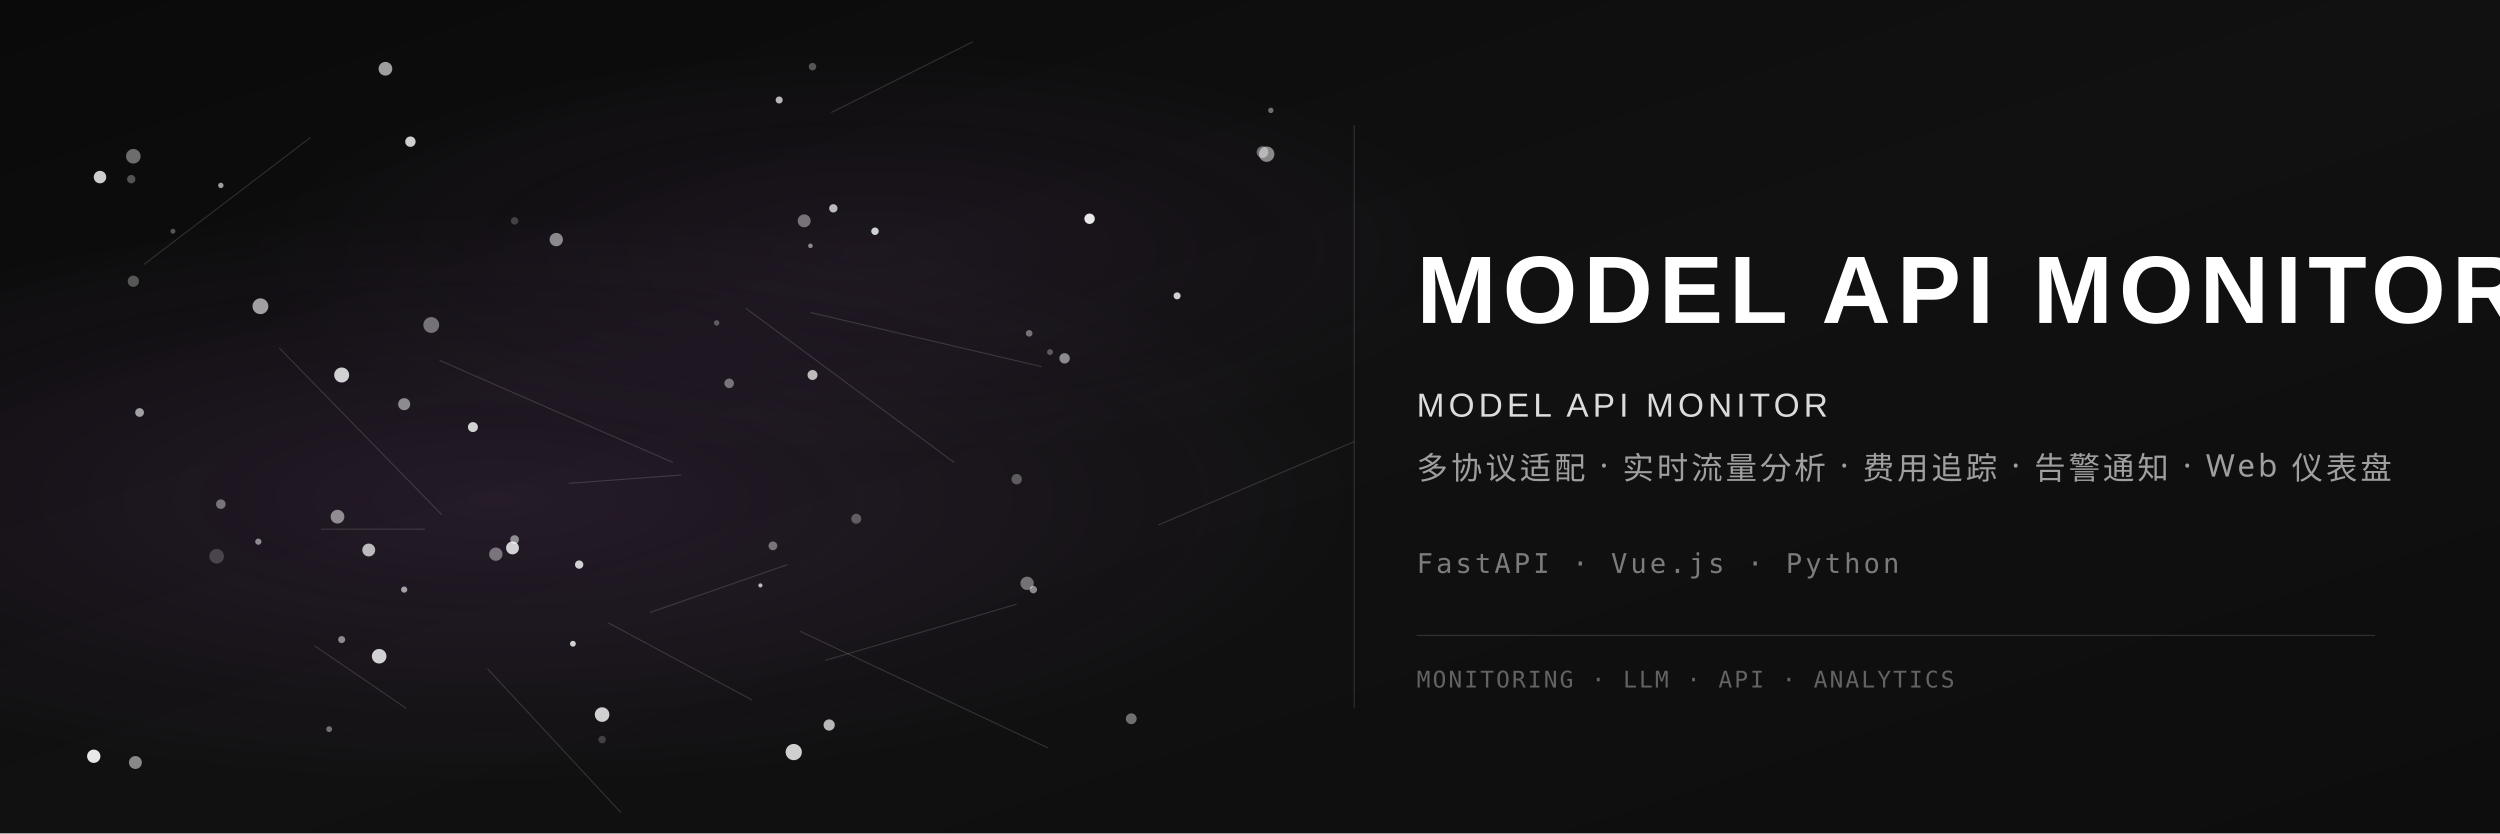
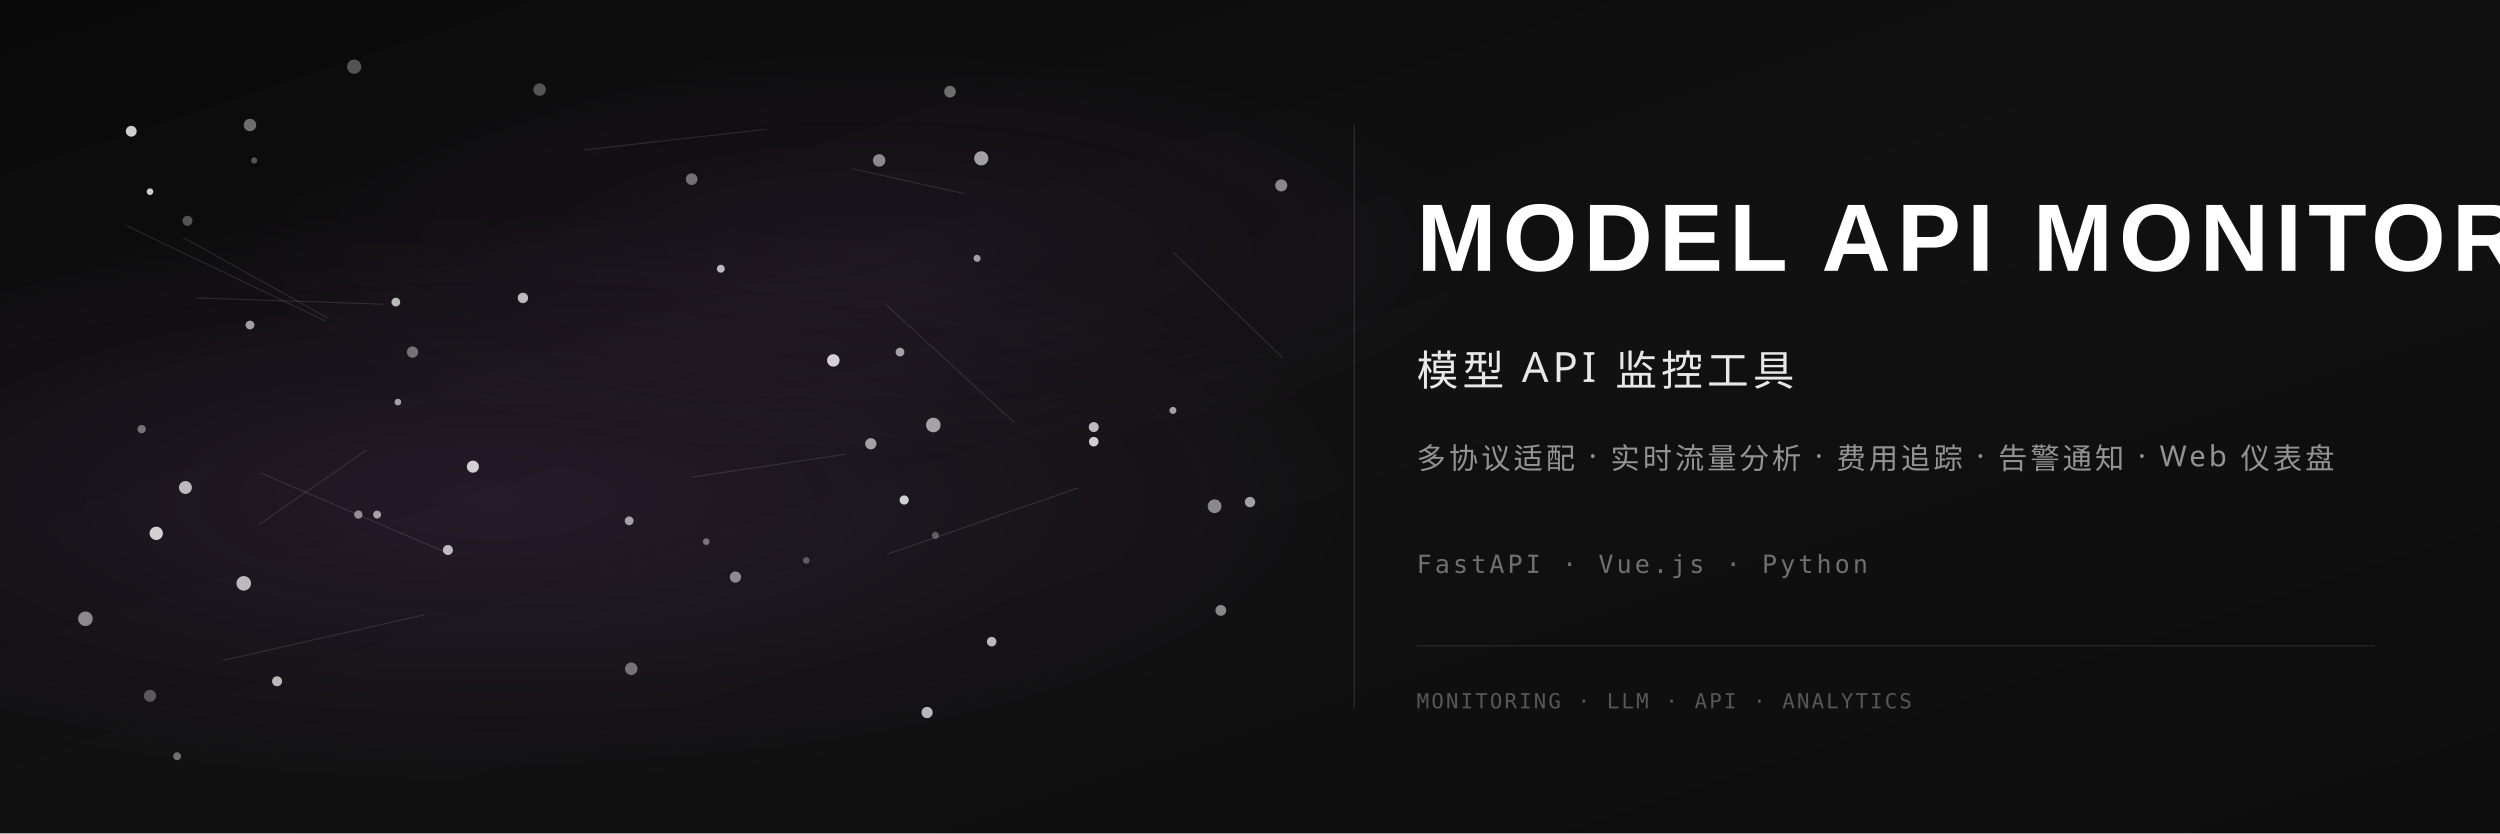
<svg xmlns="http://www.w3.org/2000/svg" viewBox="0 0 1200 400" width="1200" height="400">
  <defs>
    <linearGradient id="bg" x1="0%" y1="0%" x2="100%" y2="100%">
      <stop offset="0%" style="stop-color:#0a0a0a" />
      <stop offset="50%" style="stop-color:#111111" />
      <stop offset="100%" style="stop-color:#0d0d0d" />
    </linearGradient>
    <radialGradient id="glow1" cx="20%" cy="60%" r="35%">
      <stop offset="0%" style="stop-color:#9B59B6;stop-opacity:0.15" />
      <stop offset="100%" style="stop-color:#9B59B6;stop-opacity:0" />
    </radialGradient>
    <radialGradient id="glow2" cx="35%" cy="30%" r="25%">
      <stop offset="0%" style="stop-color:#9B59B6;stop-opacity:0.1" />
      <stop offset="100%" style="stop-color:#9B59B6;stop-opacity:0" />
    </radialGradient>
  </defs>
  <rect width="1200" height="400" fill="url(#bg)" />
  <rect width="1200" height="400" fill="url(#glow1)" />
  <rect width="1200" height="400" fill="url(#glow2)" />
-   <circle cx="197" cy="68" r="2.5" fill="white" opacity="0.8" />
-   <circle cx="511" cy="172" r="2.5" fill="white" opacity="0.5" />
-   <circle cx="194" cy="194" r="2.9" fill="white" opacity="0.5" />
-   <circle cx="494" cy="160" r="1.6" fill="white" opacity="0.4" />
-   <circle cx="504" cy="169" r="1.4" fill="white" opacity="0.3" />
-   <circle cx="400" cy="100" r="2.0" fill="white" opacity="0.7" />
-   <circle cx="194" cy="283" r="1.5" fill="white" opacity="0.6" />
-   <circle cx="344" cy="155" r="1.3" fill="white" opacity="0.3" />
-   <circle cx="278" cy="271" r="2.0" fill="white" opacity="0.8" />
-   <circle cx="247" cy="106" r="1.8" fill="white" opacity="0.2" />
-   <circle cx="488" cy="230" r="2.5" fill="white" opacity="0.3" />
-   <circle cx="106" cy="242" r="2.3" fill="white" opacity="0.4" />
-   <circle cx="182" cy="315" r="3.5" fill="white" opacity="0.8" />
-   <circle cx="275" cy="309" r="1.4" fill="white" opacity="0.8" />
-   <circle cx="606" cy="73" r="2.8" fill="white" opacity="0.4" />
-   <circle cx="420" cy="111" r="1.8" fill="white" opacity="0.8" />
-   <circle cx="411" cy="249" r="2.4" fill="white" opacity="0.3" />
-   <circle cx="247" cy="259" r="2.1" fill="white" opacity="0.5" />
-   <circle cx="238" cy="266" r="3.2" fill="white" opacity="0.4" />
-   <circle cx="67" cy="198" r="2.1" fill="white" opacity="0.6" />
-   <circle cx="106" cy="89" r="1.3" fill="white" opacity="0.6" />
-   <circle cx="64" cy="75" r="3.5" fill="white" opacity="0.4" />
-   <circle cx="164" cy="307" r="1.7" fill="white" opacity="0.5" />
-   <circle cx="350" cy="184" r="2.3" fill="white" opacity="0.4" />
-   <circle cx="158" cy="350" r="1.4" fill="white" opacity="0.4" />
-   <circle cx="65" cy="366" r="3.1" fill="white" opacity="0.5" />
-   <circle cx="398" cy="348" r="2.7" fill="white" opacity="0.7" />
-   <circle cx="289" cy="343" r="3.5" fill="white" opacity="0.8" />
-   <circle cx="164" cy="180" r="3.6" fill="white" opacity="0.8" />
-   <circle cx="371" cy="262" r="2.1" fill="white" opacity="0.4" />
-   <circle cx="63" cy="86" r="2.0" fill="white" opacity="0.3" />
-   <circle cx="289" cy="355" r="1.8" fill="white" opacity="0.2" />
-   <circle cx="496" cy="283" r="1.8" fill="white" opacity="0.5" />
-   <circle cx="185" cy="33" r="3.3" fill="white" opacity="0.6" />
-   <circle cx="45" cy="363" r="3.2" fill="white" opacity="0.9" />
-   <circle cx="48" cy="85" r="3.0" fill="white" opacity="0.8" />
-   <circle cx="124" cy="260" r="1.5" fill="white" opacity="0.5" />
-   <circle cx="207" cy="156" r="3.8" fill="white" opacity="0.4" />
-   <circle cx="64" cy="135" r="2.7" fill="white" opacity="0.3" />
-   <circle cx="610" cy="53" r="1.3" fill="white" opacity="0.4" />
-   <circle cx="365" cy="281" r="1.0" fill="white" opacity="0.7" />
-   <circle cx="608" cy="74" r="3.7" fill="white" opacity="0.5" />
-   <circle cx="83" cy="111" r="1.2" fill="white" opacity="0.3" />
-   <circle cx="381" cy="361" r="3.9" fill="white" opacity="0.8" />
-   <circle cx="246" cy="263" r="3.1" fill="white" opacity="0.8" />
-   <circle cx="162" cy="248" r="3.3" fill="white" opacity="0.5" />
-   <circle cx="389" cy="118" r="1.1" fill="white" opacity="0.5" />
-   <circle cx="386" cy="106" r="3.1" fill="white" opacity="0.4" />
-   <circle cx="390" cy="180" r="2.4" fill="white" opacity="0.7" />
-   <circle cx="267" cy="115" r="3.2" fill="white" opacity="0.5" />
-   <circle cx="565" cy="142" r="1.7" fill="white" opacity="0.8" />
-   <circle cx="543" cy="345" r="2.6" fill="white" opacity="0.4" />
-   <circle cx="227" cy="205" r="2.4" fill="white" opacity="0.8" />
-   <circle cx="374" cy="48" r="1.7" fill="white" opacity="0.7" />
-   <circle cx="523" cy="105" r="2.5" fill="white" opacity="0.9" />
-   <circle cx="125" cy="147" r="3.8" fill="white" opacity="0.6" />
-   <circle cx="177" cy="264" r="3.1" fill="white" opacity="0.7" />
-   <circle cx="104" cy="267" r="3.5" fill="white" opacity="0.2" />
-   <circle cx="390" cy="32" r="1.8" fill="white" opacity="0.3" />
-   <circle cx="493" cy="280" r="3.2" fill="white" opacity="0.4" />
-   <line x1="556" y1="252" x2="650" y2="212" stroke="white" stroke-width="0.5" opacity="0.15" />
-   <line x1="358" y1="148" x2="458" y2="222" stroke="white" stroke-width="0.5" opacity="0.15" />
-   <line x1="69" y1="127" x2="149" y2="66" stroke="white" stroke-width="0.5" opacity="0.15" />
-   <line x1="134" y1="167" x2="212" y2="247" stroke="white" stroke-width="0.5" opacity="0.15" />
-   <line x1="399" y1="54" x2="467" y2="20" stroke="white" stroke-width="0.5" opacity="0.15" />
-   <line x1="384" y1="303" x2="503" y2="359" stroke="white" stroke-width="0.5" opacity="0.15" />
-   <line x1="292" y1="299" x2="361" y2="336" stroke="white" stroke-width="0.5" opacity="0.15" />
-   <line x1="396" y1="317" x2="488" y2="290" stroke="white" stroke-width="0.5" opacity="0.15" />
-   <line x1="211" y1="173" x2="323" y2="222" stroke="white" stroke-width="0.5" opacity="0.15" />
-   <line x1="389" y1="150" x2="500" y2="176" stroke="white" stroke-width="0.5" opacity="0.15" />
-   <line x1="312" y1="294" x2="378" y2="271" stroke="white" stroke-width="0.5" opacity="0.15" />
-   <line x1="234" y1="321" x2="298" y2="390" stroke="white" stroke-width="0.5" opacity="0.15" />
-   <line x1="154" y1="254" x2="204" y2="254" stroke="white" stroke-width="0.5" opacity="0.15" />
-   <line x1="151" y1="310" x2="195" y2="340" stroke="white" stroke-width="0.5" opacity="0.15" />
-   <line x1="273" y1="232" x2="327" y2="228" stroke="white" stroke-width="0.5" opacity="0.15" />
+   <circle cx="190" cy="145" r="2.1" fill="white" opacity="0.7" />
+   <circle cx="525" cy="212" r="2.3" fill="white" opacity="0.8" />
+   <circle cx="600" cy="241" r="2.5" fill="white" opacity="0.6" />
+   <circle cx="89" cy="234" r="3.1" fill="white" opacity="0.7" />
+   <circle cx="448" cy="204" r="3.5" fill="white" opacity="0.6" />
+   <circle cx="191" cy="193" r="1.6" fill="white" opacity="0.6" />
+   <circle cx="120" cy="156" r="2.1" fill="white" opacity="0.6" />
+   <circle cx="449" cy="257" r="1.7" fill="white" opacity="0.3" />
+   <circle cx="63" cy="63" r="2.6" fill="white" opacity="0.8" />
+   <circle cx="259" cy="43" r="3.0" fill="white" opacity="0.3" />
+   <circle cx="227" cy="224" r="2.9" fill="white" opacity="0.8" />
+   <circle cx="353" cy="277" r="2.7" fill="white" opacity="0.5" />
+   <circle cx="122" cy="77" r="1.5" fill="white" opacity="0.3" />
+   <circle cx="120" cy="60" r="3.0" fill="white" opacity="0.4" />
+   <circle cx="583" cy="243" r="3.3" fill="white" opacity="0.5" />
+   <circle cx="90" cy="106" r="2.4" fill="white" opacity="0.3" />
+   <circle cx="181" cy="247" r="1.9" fill="white" opacity="0.6" />
+   <circle cx="432" cy="169" r="2.1" fill="white" opacity="0.6" />
+   <circle cx="476" cy="308" r="2.3" fill="white" opacity="0.7" />
+   <circle cx="400" cy="173" r="3.0" fill="white" opacity="0.8" />
+   <circle cx="251" cy="143" r="2.5" fill="white" opacity="0.7" />
+   <circle cx="445" cy="342" r="2.7" fill="white" opacity="0.7" />
+   <circle cx="85" cy="363" r="1.9" fill="white" opacity="0.4" />
+   <circle cx="133" cy="327" r="2.4" fill="white" opacity="0.7" />
+   <circle cx="525" cy="205" r="2.4" fill="white" opacity="0.7" />
+   <circle cx="332" cy="86" r="2.8" fill="white" opacity="0.4" />
+   <circle cx="303" cy="321" r="3.0" fill="white" opacity="0.4" />
+   <circle cx="41" cy="297" r="3.5" fill="white" opacity="0.5" />
+   <circle cx="387" cy="269" r="1.6" fill="white" opacity="0.3" />
+   <circle cx="434" cy="240" r="2.2" fill="white" opacity="0.8" />
+   <circle cx="563" cy="197" r="1.7" fill="white" opacity="0.6" />
+   <circle cx="198" cy="169" r="2.7" fill="white" opacity="0.4" />
+   <circle cx="117" cy="280" r="3.5" fill="white" opacity="0.7" />
+   <circle cx="346" cy="129" r="1.9" fill="white" opacity="0.7" />
+   <circle cx="72" cy="92" r="1.6" fill="white" opacity="0.8" />
+   <circle cx="418" cy="213" r="2.7" fill="white" opacity="0.6" />
+   <circle cx="215" cy="264" r="2.4" fill="white" opacity="0.7" />
+   <circle cx="339" cy="260" r="1.6" fill="white" opacity="0.4" />
+   <circle cx="170" cy="32" r="3.4" fill="white" opacity="0.3" />
+   <circle cx="72" cy="334" r="2.9" fill="white" opacity="0.3" />
+   <circle cx="456" cy="44" r="2.8" fill="white" opacity="0.4" />
+   <circle cx="422" cy="77" r="3.0" fill="white" opacity="0.5" />
+   <circle cx="615" cy="89" r="2.9" fill="white" opacity="0.5" />
+   <circle cx="75" cy="256" r="3.2" fill="white" opacity="0.8" />
+   <circle cx="469" cy="124" r="1.7" fill="white" opacity="0.6" />
+   <circle cx="172" cy="247" r="2.0" fill="white" opacity="0.5" />
+   <circle cx="471" cy="76" r="3.4" fill="white" opacity="0.6" />
+   <circle cx="586" cy="293" r="2.6" fill="white" opacity="0.5" />
+   <circle cx="302" cy="250" r="2.1" fill="white" opacity="0.6" />
+   <circle cx="68" cy="206" r="2.0" fill="white" opacity="0.4" />
+   <line x1="60" y1="108" x2="156" y2="154" stroke="white" stroke-width="0.5" opacity="0.12" />
+   <line x1="94" y1="143" x2="184" y2="146" stroke="white" stroke-width="0.5" opacity="0.12" />
+   <line x1="124" y1="252" x2="176" y2="216" stroke="white" stroke-width="0.5" opacity="0.12" />
+   <line x1="425" y1="146" x2="487" y2="203" stroke="white" stroke-width="0.5" opacity="0.12" />
+   <line x1="409" y1="81" x2="463" y2="93" stroke="white" stroke-width="0.5" opacity="0.12" />
+   <line x1="332" y1="229" x2="406" y2="218" stroke="white" stroke-width="0.5" opacity="0.12" />
+   <line x1="125" y1="227" x2="216" y2="266" stroke="white" stroke-width="0.5" opacity="0.12" />
+   <line x1="563" y1="121" x2="616" y2="172" stroke="white" stroke-width="0.5" opacity="0.12" />
+   <line x1="107" y1="317" x2="204" y2="295" stroke="white" stroke-width="0.5" opacity="0.12" />
+   <line x1="280" y1="72" x2="368" y2="62" stroke="white" stroke-width="0.5" opacity="0.12" />
+   <line x1="426" y1="266" x2="518" y2="234" stroke="white" stroke-width="0.5" opacity="0.12" />
+   <line x1="88" y1="114" x2="158" y2="153" stroke="white" stroke-width="0.5" opacity="0.12" />
  <line x1="650" y1="60" x2="650" y2="340" stroke="white" stroke-width="0.5" opacity="0.15" />
-   <text x="680" y="155" font-family="'SF Pro Display','Helvetica Neue',Arial,sans-serif" font-size="46" font-weight="800" fill="white" letter-spacing="3">MODEL API MONITOR</text>
-   <text x="680" y="200" font-family="'SF Pro Display','Helvetica Neue',Arial,sans-serif" font-size="16" font-weight="400" fill="white" opacity="0.85" letter-spacing="2">MODEL API MONITOR</text>
-   <text x="680" y="230" font-family="'Noto Sans SC','PingFang SC','Microsoft YaHei',sans-serif" font-size="15" font-weight="300" fill="white" opacity="0.6" letter-spacing="1.5">多协议适配 · 实时流量分析 · 费用追踪 · 告警通知 · Web 仪表盘</text>
-   <text x="680" y="275" font-family="'SF Mono','Fira Code','Consolas',monospace" font-size="13" fill="white" opacity="0.45" letter-spacing="1.5">FastAPI · Vue.js · Python</text>
-   <line x1="680" y1="305" x2="1140" y2="305" stroke="white" stroke-width="0.5" opacity="0.15" />
-   <text x="680" y="330" font-family="'SF Mono','Fira Code','Consolas',monospace" font-size="11" fill="white" opacity="0.35" letter-spacing="1">MONITORING · LLM · API · ANALYTICS</text>
+   <text x="680" y="130" font-family="'SF Pro Display','Helvetica Neue',Arial,sans-serif" font-size="46" font-weight="800" fill="white" letter-spacing="3">MODEL API MONITOR</text>
+   <text x="680" y="185" font-family="'Noto Sans SC','PingFang SC','Microsoft YaHei',sans-serif" font-size="20" font-weight="500" fill="white" opacity="0.9" letter-spacing="2">模型 API 监控工具</text>
+   <text x="680" y="225" font-family="'Noto Sans SC','PingFang SC','Microsoft YaHei',sans-serif" font-size="14" font-weight="300" fill="white" opacity="0.55" letter-spacing="1.5">多协议适配 · 实时流量分析 · 费用追踪 · 告警通知 · Web 仪表盘</text>
+   <text x="680" y="275" font-family="'SF Mono','Fira Code','Consolas',monospace" font-size="12" fill="white" opacity="0.4" letter-spacing="1.5">FastAPI · Vue.js · Python</text>
+   <line x1="680" y1="310" x2="1140" y2="310" stroke="white" stroke-width="0.5" opacity="0.12" />
+   <text x="680" y="340" font-family="'SF Mono','Fira Code','Consolas',monospace" font-size="10" fill="white" opacity="0.3" letter-spacing="1">MONITORING · LLM · API · ANALYTICS</text>
</svg>
